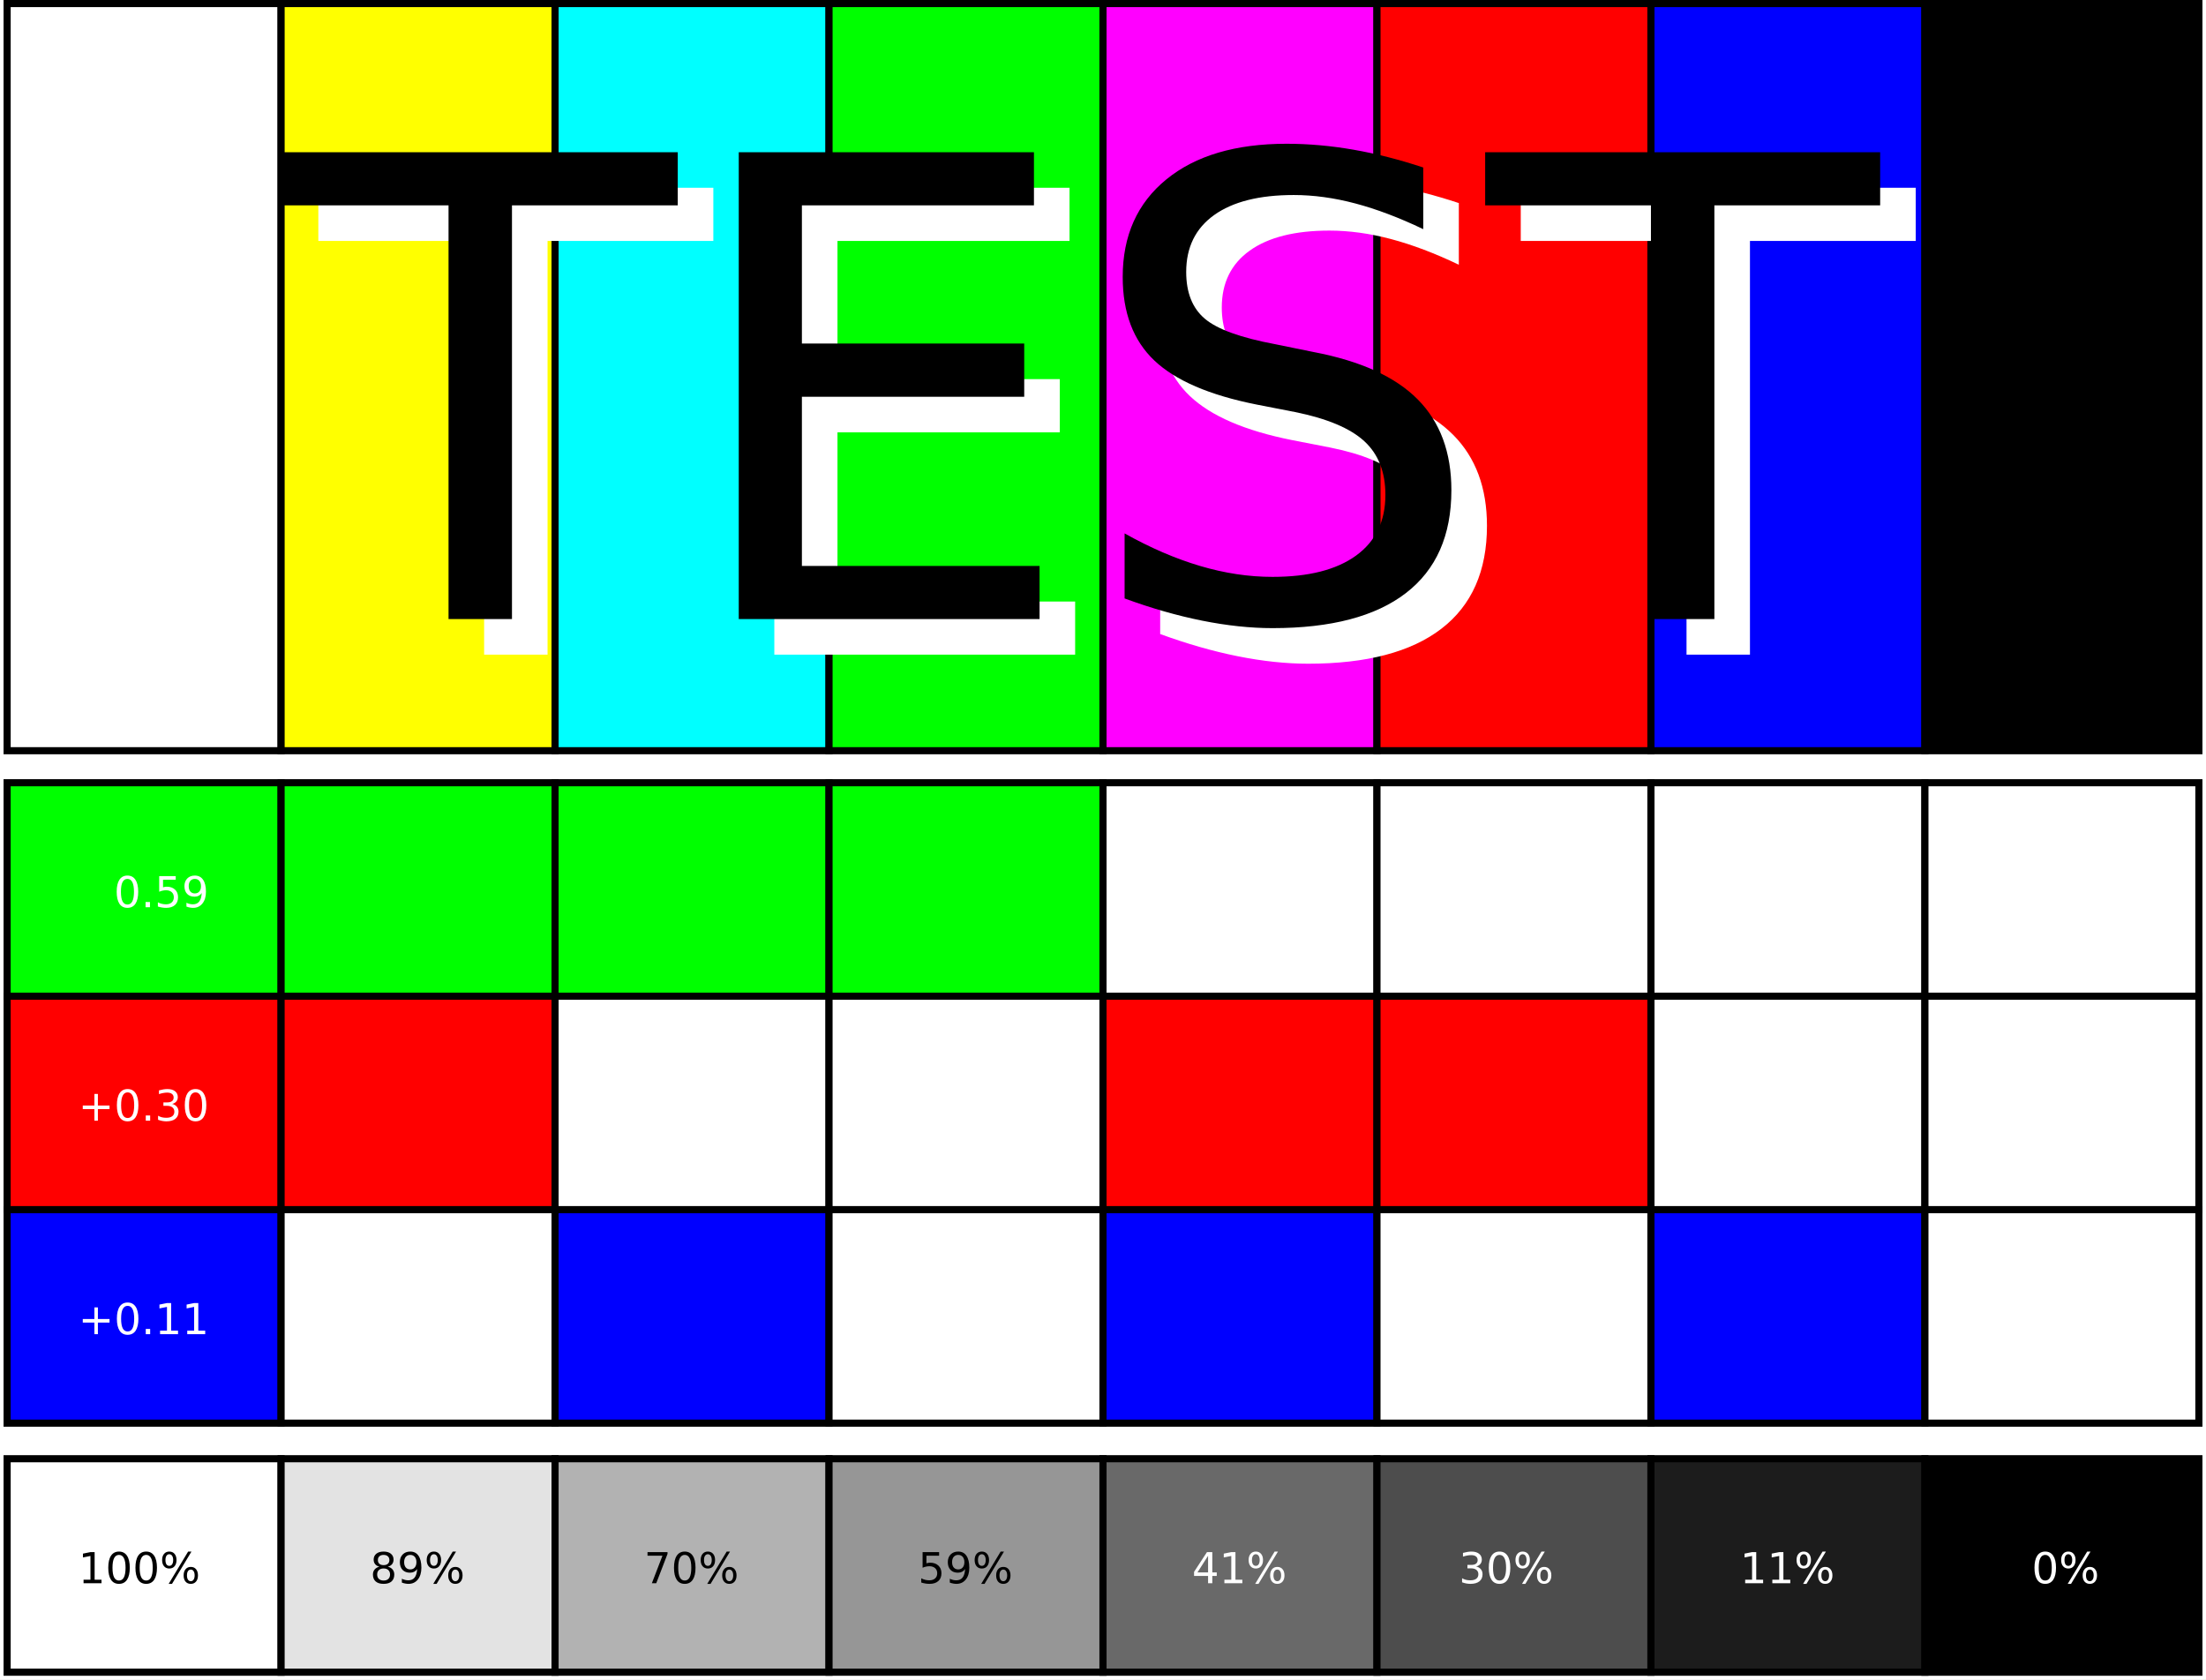
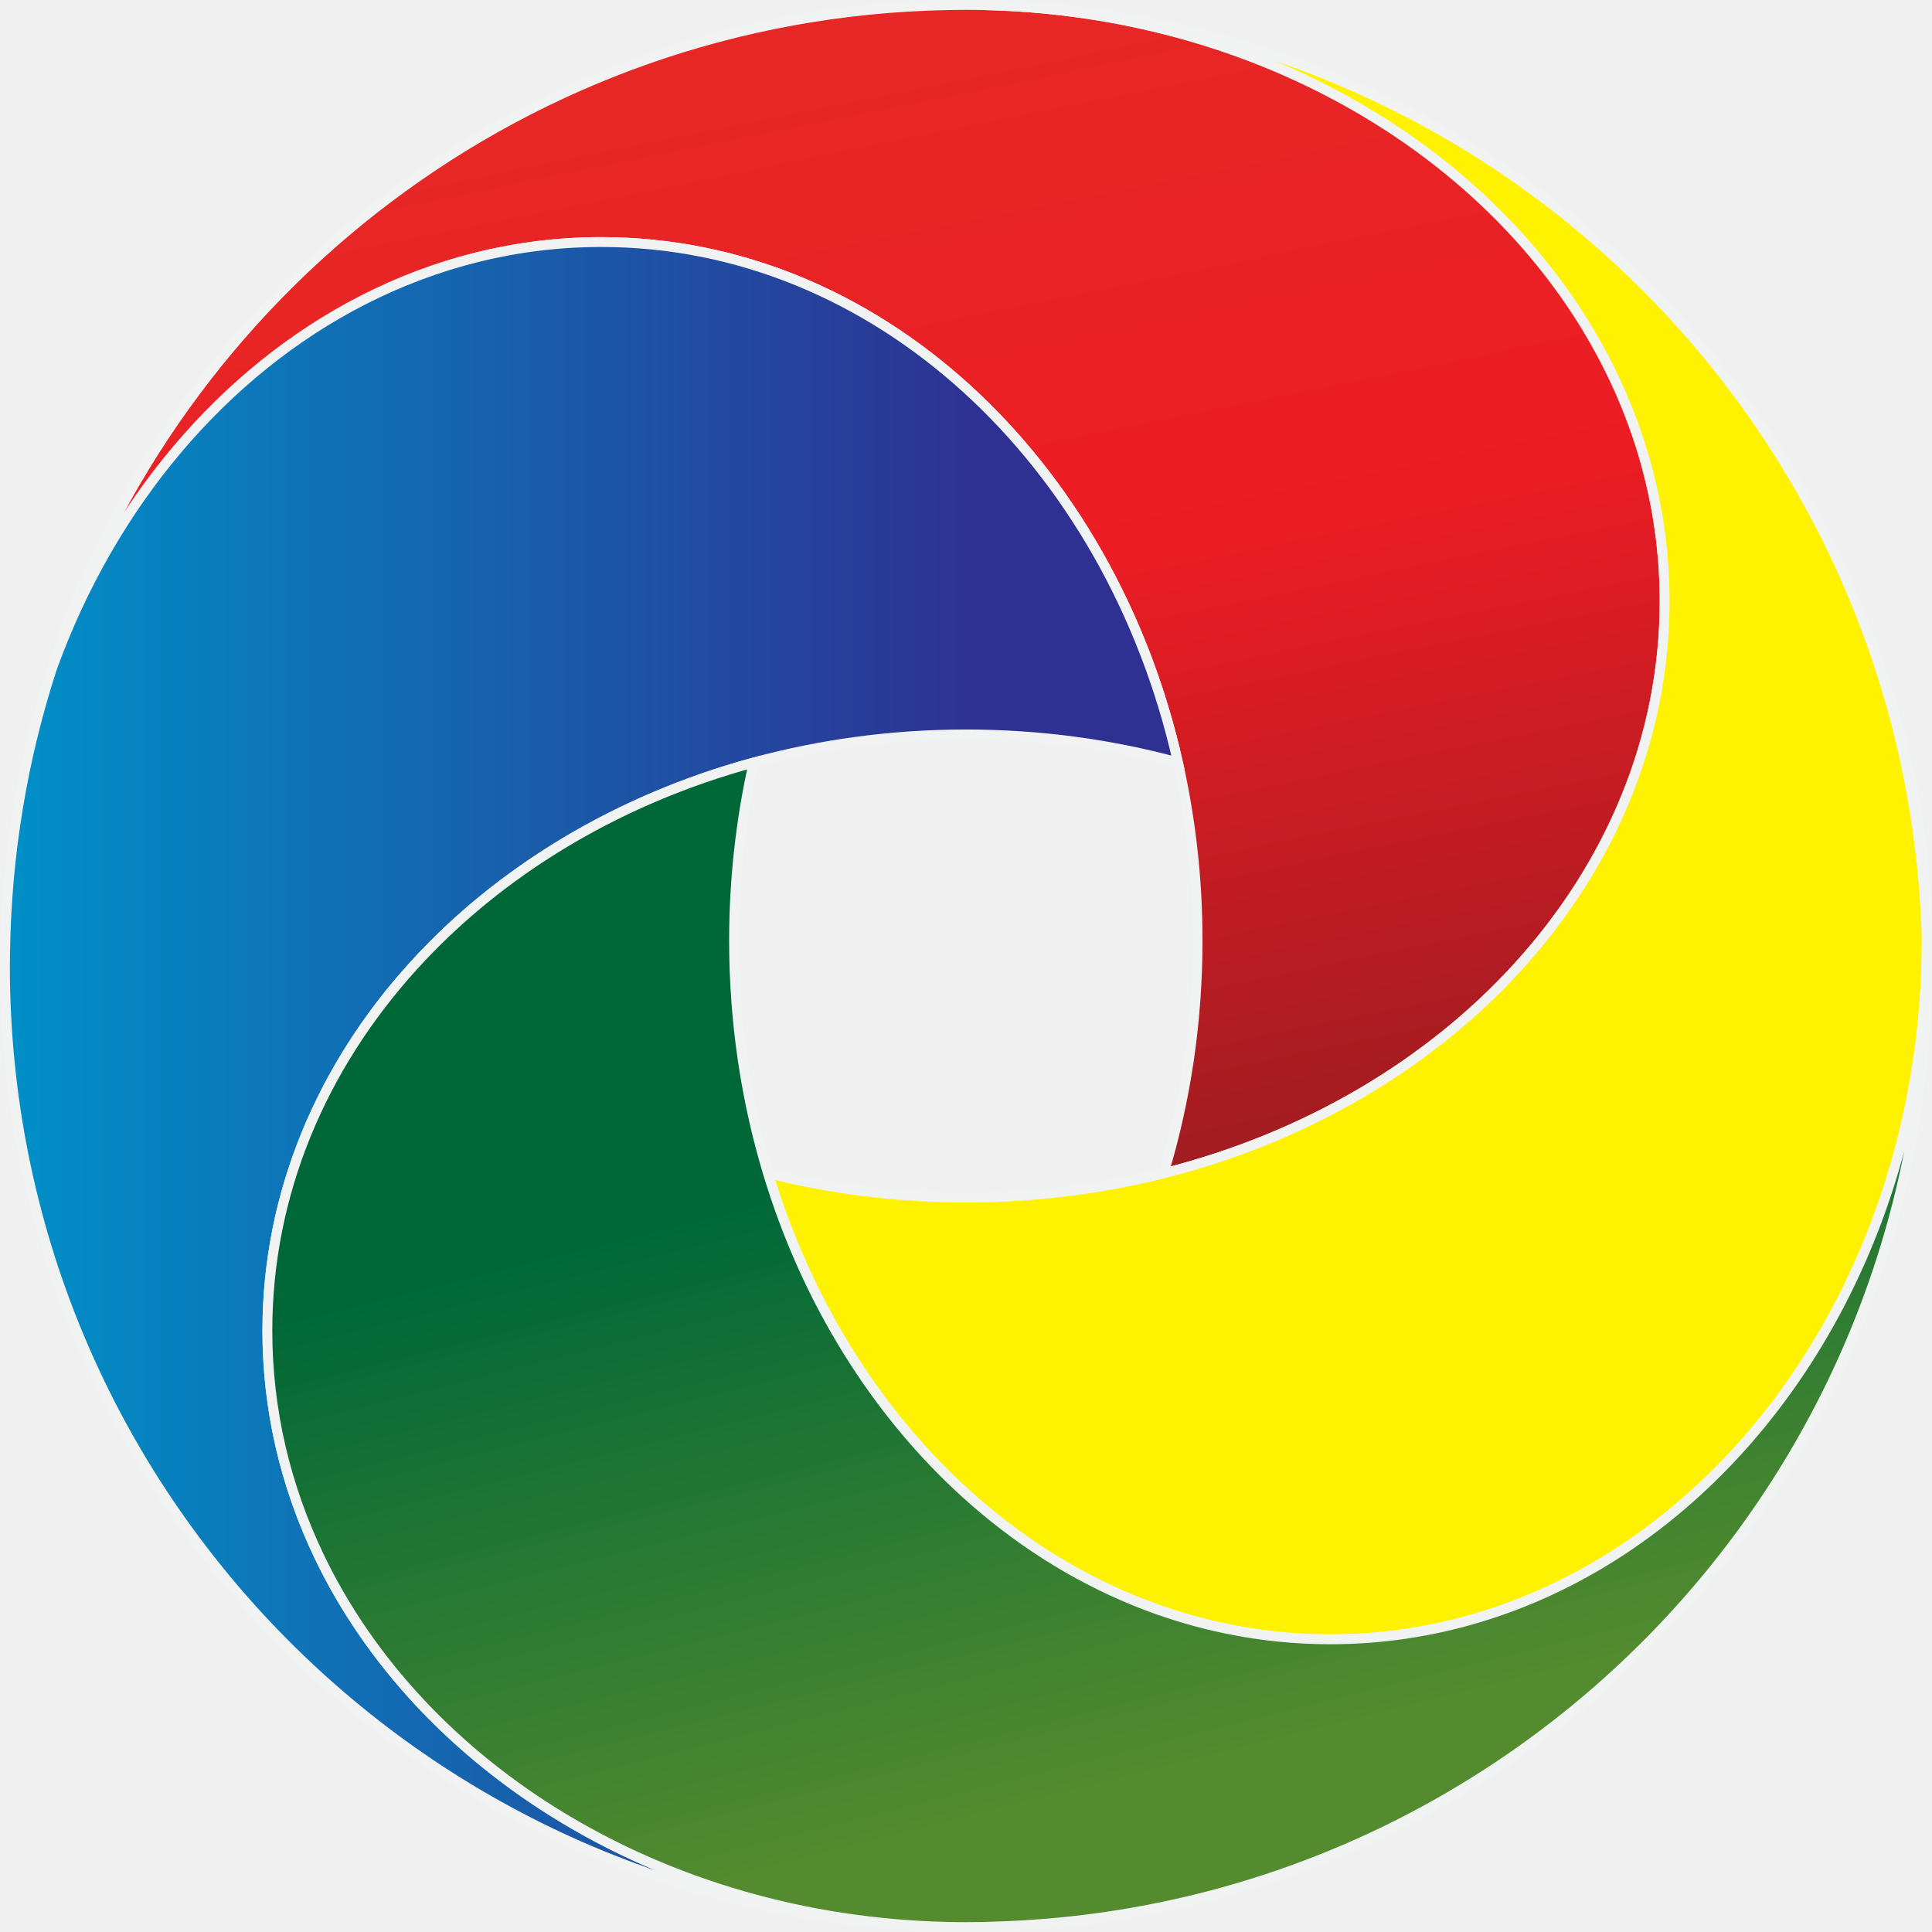
- <svg xmlns="http://www.w3.org/2000/svg" xmlns:xlink="http://www.w3.org/1999/xlink" id="svg2" width="620" height="472">
-   <defs id="defs4">
-     <path id="box1" d="m0 0h77v210h-77z" stroke="#000" stroke-width="2" />
-     <path id="box2" d="m0 0h77v60h-77z" stroke="#000" stroke-width="2" />
-   </defs>
-   <path id="bg" d="m0 0h620v472h-620z" fill="#fff" />
-   <g id="g9" transform="translate(2 1)">
-     <use id="use11" fill="#fff" xlink:href="#box1" />
-     <use id="use13" x="77" fill="#ff0" xlink:href="#box1" />
-     <use id="use15" x="154" fill="#0ff" xlink:href="#box1" />
-     <use id="use17" x="231" fill="#0f0" xlink:href="#box1" />
-     <use id="use19" x="308" fill="#f0f" xlink:href="#box1" />
-     <use id="use21" x="385" fill="red" xlink:href="#box1" />
-     <use id="use23" x="462" fill="#00f" xlink:href="#box1" />
-     <use id="use25" x="539" xlink:href="#box1" />
-   </g>
-   <g id="g45" transform="translate(2 220)">
-     <use id="use47" fill="#0f0" xlink:href="#box2" />
-     <use id="use49" x="77" fill="#0f0" xlink:href="#box2" />
-     <use id="use51" x="154" fill="#0f0" xlink:href="#box2" />
-     <use id="use53" x="231" fill="#0f0" xlink:href="#box2" />
-     <use id="use55" x="308" fill="#fff" xlink:href="#box2" />
-     <use id="use57" x="385" fill="#fff" xlink:href="#box2" />
-     <use id="use59" x="462" fill="#fff" xlink:href="#box2" />
-     <use id="use61" x="539" fill="#fff" xlink:href="#box2" />
-     <text id="green100" x="30" y="35" fill="#fff" font-family="DejaVu Sans, Arial, Helvetica" stroke-width="1" xml:space="preserve">0.59</text>
-   </g>
-   <g id="g27" transform="translate(2 280)">
-     <use id="use29" fill="red" xlink:href="#box2" />
-     <use id="use31" x="77" fill="red" xlink:href="#box2" />
-     <use id="use33" x="154" fill="#fff" xlink:href="#box2" />
-     <use id="use35" x="231" fill="#fff" xlink:href="#box2" />
-     <use id="use37" x="308" fill="red" xlink:href="#box2" />
-     <use id="use39" x="385" fill="red" xlink:href="#box2" />
-     <use id="use41" x="462" fill="#fff" xlink:href="#box2" />
-     <use id="use43" x="539" fill="#fff" xlink:href="#box2" />
-     <text id="red100" x="20" y="35" fill="#fff" font-family="DejaVu Sans, Arial, Helvetica" stroke-width="1" xml:space="preserve">+0.30</text>
-   </g>
-   <g id="g63" transform="translate(2 340)">
-     <use id="use65" fill="#00f" xlink:href="#box2" />
-     <use id="use67" x="77" fill="#fff" xlink:href="#box2" />
-     <use id="use69" x="154" fill="#00f" xlink:href="#box2" />
-     <use id="use71" x="231" fill="#fff" xlink:href="#box2" />
-     <use id="use73" x="308" fill="#00f" xlink:href="#box2" />
-     <use id="use75" x="385" fill="#fff" xlink:href="#box2" />
-     <use id="use77" x="462" fill="#00f" xlink:href="#box2" />
-     <use id="use79" x="539" fill="#fff" xlink:href="#box2" />
-     <text id="blue100" x="20" y="35" fill="#fff" font-family="DejaVu Sans, Arial, Helvetica" stroke-width="1" xml:space="preserve">+0.11</text>
-   </g>
-   <g id="g63" transform="translate(2 410)">
-     <use id="grey100" fill="#fff" xlink:href="#box2" />
-     <use id="grey89" x="77" fill="#e3e3e3" xlink:href="#box2" />
-     <use id="grey70" x="154" fill="#b2b2b2" xlink:href="#box2" />
-     <use id="grey59" x="231" fill="#969696" xlink:href="#box2" />
-     <use id="grey41" x="308" fill="#696969" xlink:href="#box2" />
-     <use id="grey30" x="385" fill="#4d4d4d" xlink:href="#box2" />
-     <use id="grey11" x="462" fill="#1c1c1c" xlink:href="#box2" />
-     <use id="grey0" x="539" fill="#000" xlink:href="#box2" />
-     <text id="txgrey100" x="20" y="35" font-family="DejaVu Sans, Arial, Helvetica" stroke-width="1" xml:space="preserve">100%</text>
-     <text id="txgrey89" x="102" y="35" font-family="DejaVu Sans, Arial, Helvetica" stroke-width="1" xml:space="preserve">89%</text>
-     <text id="txgrey70" x="179" y="35" font-family="DejaVu Sans, Arial, Helvetica" stroke-width="1" xml:space="preserve">70%</text>
-     <text id="txgrey59" x="256" y="35" font-family="DejaVu Sans, Arial, Helvetica" stroke-width="1" xml:space="preserve">59%</text>
-     <text id="txgrey41" x="333" y="35" fill="#fff" font-family="DejaVu Sans, Arial, Helvetica" stroke-width="1" xml:space="preserve">41%</text>
-     <text id="txgrey30" x="408" y="35" fill="#fff" font-family="DejaVu Sans, Arial, Helvetica" stroke-width="1" xml:space="preserve">30%</text>
-     <text id="txgrey11" x="487" y="35" fill="#fff" font-family="DejaVu Sans, Arial, Helvetica" stroke-width="1" xml:space="preserve">11%</text>
-     <text id="txgrey0" x="569" y="35" fill="#fff" font-family="DejaVu Sans, Arial, Helvetica" stroke-width="1" xml:space="preserve">0%</text>
-   </g>
-   <text id="text3446-0" x="90" y="184" fill="#fff" font-size="180" font-family="DejaVu Sans, Arial, Helvetica" stroke-width="4" xml:space="preserve">TEST</text>
-   <text id="text3446" x="80" y="174" font-family="DejaVu Sans, Arial, Helvetica" stroke-width="4" xml:space="preserve">
-     <tspan id="tspan3448" x="80" y="174" font-size="180">TEST</tspan>
-   </text>
+ <svg xmlns="http://www.w3.org/2000/svg" xml:space="preserve" width="588" height="588" viewBox="20.267 102.757 588 588">
+   <path fill="#FFF" stroke="#F1F2F2" stroke-miterlimit="10" stroke-width="3" d="M314.267 104.257h-.006.006zm279.374 205.599c7.779 25.038 12.282 51.518 13.015 78.938-.029-27.899-4.65-54.535-13.015-78.938zM320.269 689.182c-1.997.04-3.995.076-6.002.076 2.007 0 4.007-.029 6.002-.076zm-6.002.076c-2.007 0-4.005-.036-6.002-.076 1.994.047 3.994.076 6.002.076zm-6.001-584.925c1.995-.04 3.991-.076 5.995-.076-2.005 0-4.003.029-5.995.076zm6.002-.076c2.007 0 4.005.036 6.003.076-1.996-.047-3.996-.076-6.003-.076z" />
+   <linearGradient id="a" x1="241.317" x2="389.318" y1="737.666" y2="5.663" gradientTransform="matrix(1 0 0 -1 -6 797)" gradientUnits="userSpaceOnUse">
+     <stop offset=".1" stop-color="#e62725" />
+     <stop offset=".309" stop-color="#ed1c24" />
+     <stop offset="1" stop-color="#1c1b1c" />
+   </linearGradient>
+   <path fill="url(#a)" stroke="#F1F2F2" stroke-miterlimit="10" stroke-width="3" d="M497.885 194.197c-35.951-52.42-101.821-88.07-177.614-89.864-1.998-.041-3.996-.076-6.004-.076h-.006c-2.004 0-4 .036-5.995.076-127.188 2.562-234.438 86.301-272.078 201.532 18.136-49.932 52.107-90.06 94.523-111.756 22.219-11.365 46.75-17.683 72.544-17.683 41.792 0 80.278 16.559 110.958 44.369 31.15 28.237 54.245 68.078 64.56 113.999 3.892 17.322 5.973 35.505 5.973 54.259 0 24.827-3.645 48.653-10.319 70.803 43.404-10.909 81.033-33.316 108.05-63.098 27.84-30.689 44.418-69.196 44.418-111.013-.001-33.392-10.578-64.671-29.01-91.548z" />
+   <path fill="#FFF200" stroke="#F1F2F2" stroke-miterlimit="10" stroke-width="3" d="M606.655 388.794c-.732-27.42-5.235-53.9-13.015-78.938-36.443-117.287-144.715-202.931-273.37-205.523 75.793 1.793 141.663 37.444 177.614 89.864 18.433 26.877 29.009 58.156 29.009 91.548 0 41.817-16.578 80.324-44.418 111.013-27.017 29.781-64.646 52.188-108.05 63.098-19.077 4.795-39.263 7.38-60.159 7.38-20.939 0-41.165-2.596-60.276-7.41 11.732 38.949 32.869 72.69 60.221 97.485 30.68 27.81 69.165 44.369 110.956 44.369 31.125 0 60.417-9.186 86.018-25.359 56.843-35.912 95.473-106.302 95.473-187.267 0-.087-.003-.173-.003-.26z" />
+   <linearGradient id="b" x1="309.967" x2="314.265" y1="107.889" y2="107.889" gradientTransform="matrix(1 0 0 -1 -6 797)" gradientUnits="userSpaceOnUse">
+     <stop offset="0" stop-color="#0090c7" />
+     <stop offset=".833" stop-color="#2e3192" />
+   </linearGradient>
+   <path fill="url(#b)" stroke="#F1F2F2" stroke-miterlimit="10" stroke-width="3" d="M303.966 689.041c1.429.059 2.862.106 4.298.141-1.436-.03-2.866-.091-4.298-.141z" />
+   <linearGradient id="c" x1="27.767" x2="384.772" y1="364.267" y2="364.267" gradientTransform="matrix(1 0 0 -1 -6 797)" gradientUnits="userSpaceOnUse">
+     <stop offset="0" stop-color="#0090c7" />
+     <stop offset=".833" stop-color="#2e3192" />
+   </linearGradient>
+   <path fill="url(#c)" stroke="#F1F2F2" stroke-miterlimit="10" stroke-width="3" d="M249.646 334.825c20.38-5.543 42.089-8.545 64.622-8.545 22.49 0 44.159 2.99 64.505 8.513-10.314-45.92-33.409-85.761-64.56-113.999-30.68-27.81-69.166-44.369-110.958-44.369-25.794 0-50.325 6.318-72.544 17.683-42.417 21.696-76.387 61.824-94.523 111.756-8.998 27.543-14.013 56.882-14.375 87.344-.014 1.183-.045 2.361-.045 3.547 0 158.094 125.431 286.855 282.199 292.285-84.513-3.441-156.088-48.998-186.572-112.624-10.147-21.179-15.754-44.354-15.754-68.649 0-41.816 16.579-80.322 44.418-111.01 26.087-28.756 62.066-50.638 103.587-61.932z" />
+   <linearGradient id="d" x1="282.732" x2="404.732" y1="647.426" y2="161.426" gradientTransform="matrix(1 0 0 -1 -6 797)" gradientUnits="userSpaceOnUse">
+     <stop offset=".605" stop-color="#006838" />
+     <stop offset="1" stop-color="#538b2e" />
+   </linearGradient>
+   <path fill="url(#d)" stroke="#F1F2F2" stroke-miterlimit="10" stroke-width="3" d="M606.767 396.756c0-2.662-.04-5.315-.111-7.961 0 .086.003.172.003.259 0 80.965-38.63 151.355-95.473 187.267-25.601 16.174-54.893 25.359-86.018 25.359-41.791 0-80.276-16.56-110.956-44.369-27.353-24.795-48.489-58.536-60.221-97.485-6.669-22.141-10.311-45.956-10.311-70.772 0-18.743 2.079-36.915 5.965-54.228-41.521 11.294-77.5 33.176-103.587 61.933-27.84 30.688-44.418 69.193-44.418 111.01 0 24.296 5.607 47.471 15.754 68.649 31 64.702 104.491 110.721 190.87 112.765 1.997.04 3.995.076 6.002.076s4.005-.036 6.002-.076c1.438-.034 2.87-.082 4.301-.141 156.768-5.432 282.198-134.193 282.198-292.286z" />
+   <path fill="none" d="M378.772 334.793c-20.346-5.523-42.015-8.513-64.505-8.513-22.533 0-44.242 3.002-64.622 8.545-3.887 17.313-5.965 35.485-5.965 54.228 0 24.816 3.641 48.631 10.311 70.772 19.111 4.814 39.337 7.41 60.276 7.41 20.896 0 41.082-2.585 60.159-7.38 6.675-22.15 10.319-45.977 10.319-70.803 0-18.754-2.081-36.937-5.973-54.259z" />
</svg>
